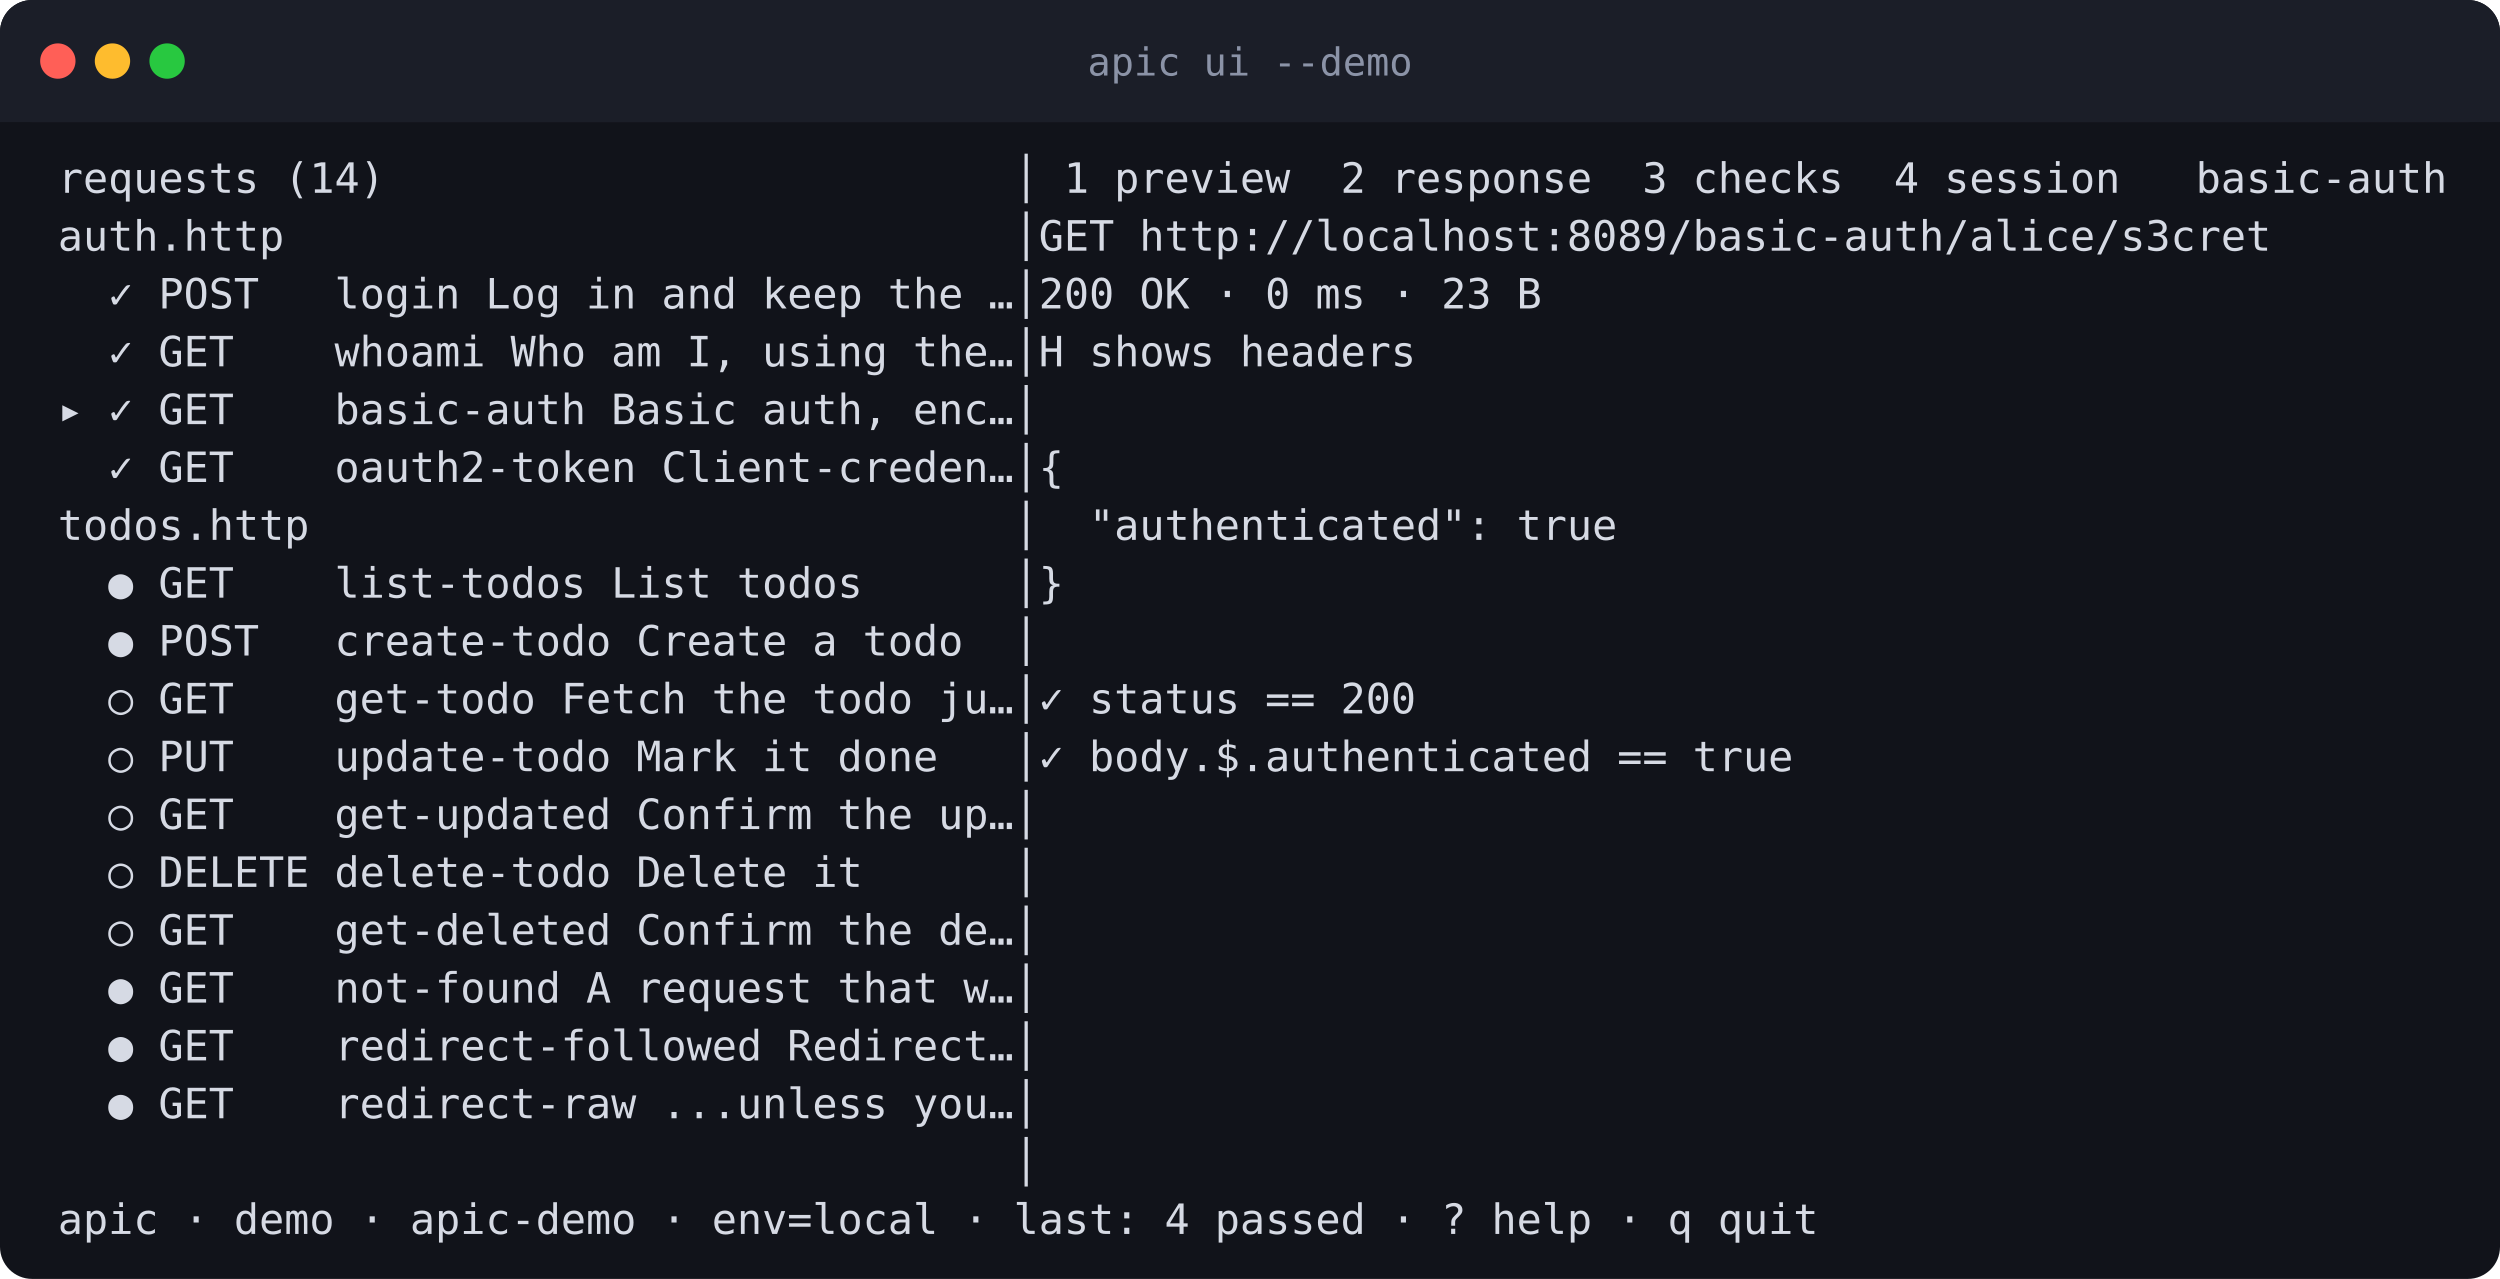
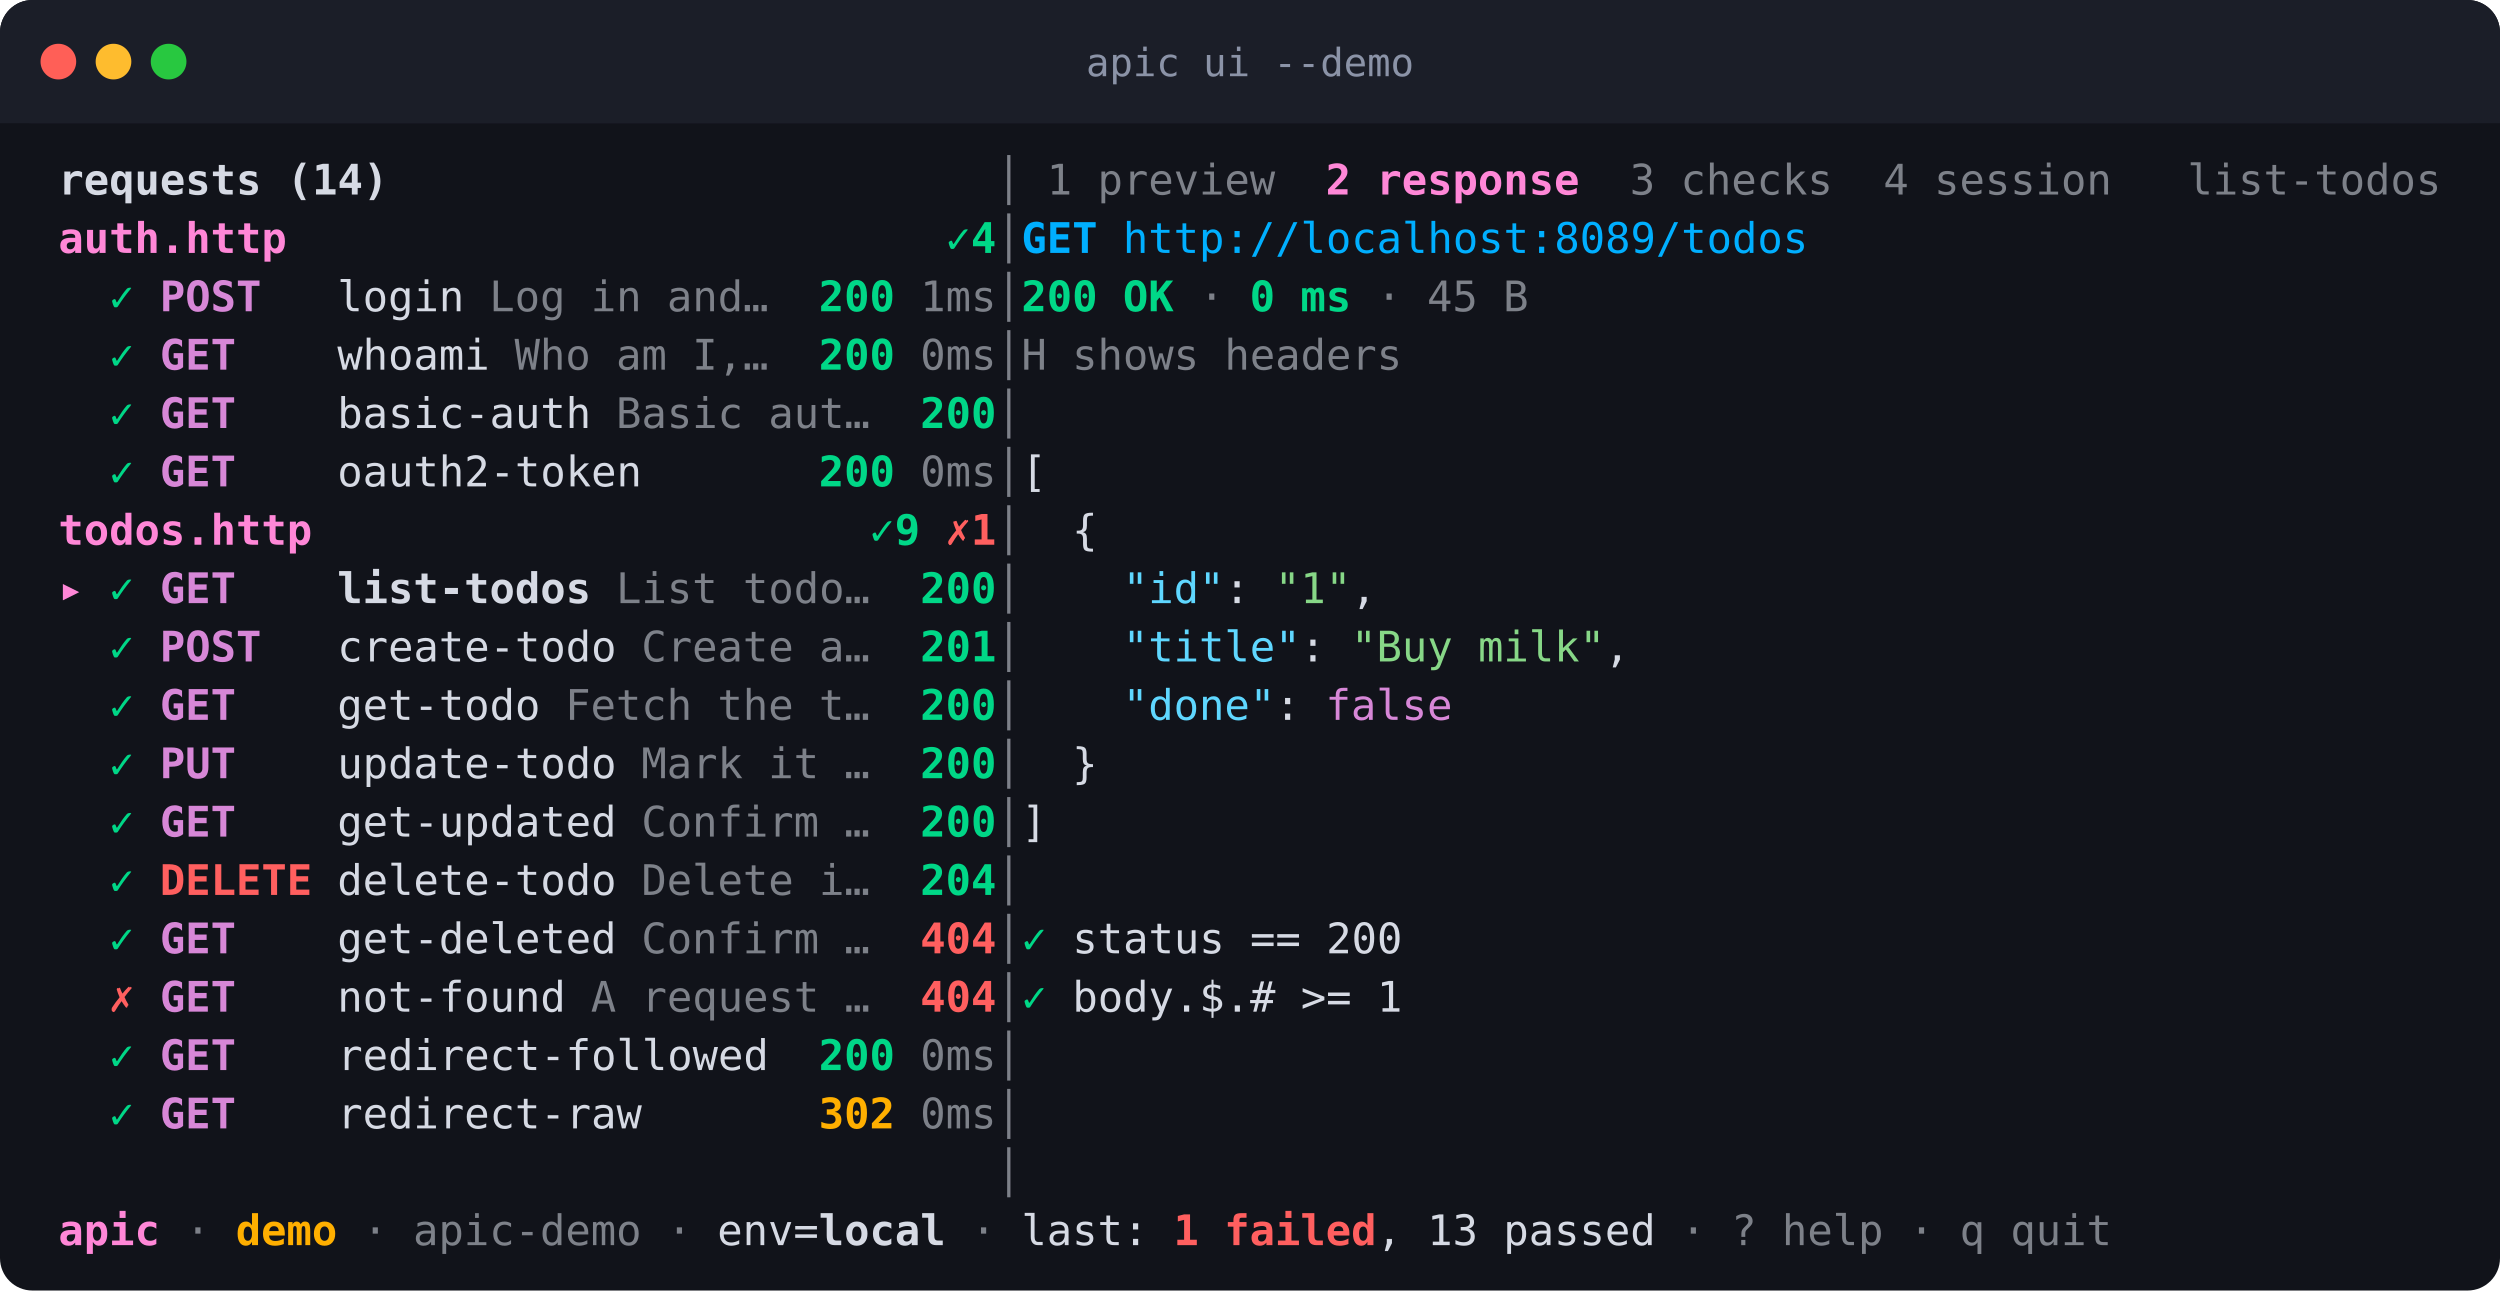
- <svg xmlns="http://www.w3.org/2000/svg" width="778" height="398" viewBox="0 0 778 398" font-family="ui-monospace,SFMono-Regular,Menlo,Consolas,monospace" font-size="13">
-   <rect width="778" height="398" rx="10" fill="#11131a" />
-   <rect width="778" height="38" rx="10" fill="#1b1e28" />
-   <rect y="28" width="778" height="10" fill="#1b1e28" />
-   <circle cx="18" cy="19.0" r="5.5" fill="#ff5f57" />
-   <circle cx="35" cy="19.0" r="5.5" fill="#febc2e" />
-   <circle cx="52" cy="19.0" r="5.5" fill="#28c840" />
-   <text x="389.0" y="23.5" fill="#8b93a7" text-anchor="middle" font-size="12">apic ui --demo</text>
-   <text x="18.0 25.8 33.6 41.5 49.3 57.1 64.9 72.7 80.6 88.4 96.2 104.0 111.8 119.7 127.5 135.3 143.1 150.9 158.8 166.6 174.4 182.2 190.0 197.9 205.7 213.5 221.3 229.1 237.0 244.8 252.6 260.4 268.2 276.1 283.9 291.7 299.5 307.3 315.2 323.0 330.8 338.6 346.4 354.3 362.1 369.9 377.7 385.5 393.4 401.2 409.0 416.8 424.6 432.5 440.3 448.1 455.9 463.7 471.6 479.4 487.2 495.0 502.8 510.7 518.5 526.3 534.1 541.9 549.8 557.6 565.4 573.2 581.0 588.9 596.7 604.5 612.3 620.1 628.0 635.8 643.6 651.4 659.2 667.1 674.9 682.7 690.5 698.3 706.2 714.0 721.8 729.6 737.4 745.3 753.1" y="60.0" fill="#d6dae4" xml:space="preserve">requests (14)                         │ 1 preview  2 response  3 checks  4 session   basic-auth</text>
-   <text x="18.0 25.8 33.6 41.5 49.3 57.1 64.9 72.7 80.6 88.4 96.2 104.0 111.8 119.7 127.5 135.3 143.1 150.9 158.8 166.6 174.4 182.2 190.0 197.9 205.7 213.5 221.3 229.1 237.0 244.8 252.6 260.4 268.2 276.1 283.9 291.7 299.5 307.3 315.2 323.0 330.8 338.6 346.4 354.3 362.1 369.9 377.7 385.5 393.4 401.2 409.0 416.8 424.6 432.5 440.3 448.1 455.9 463.7 471.6 479.4 487.2 495.0 502.8 510.7 518.5 526.3 534.1 541.9 549.8 557.6 565.4 573.2 581.0 588.9 596.7 604.5 612.3 620.1 628.0 635.8 643.6 651.4 659.2 667.1 674.9 682.7 690.5 698.3 706.2 714.0 721.8 729.6 737.4 745.3" y="78.0" fill="#d6dae4" xml:space="preserve">auth.http                             │GET http://localhost:8089/basic-auth/alice/s3cret      </text>
-   <text x="18.0 25.8 33.6 41.5 49.3 57.1 64.9 72.7 80.6 88.4 96.2 104.0 111.8 119.7 127.5 135.3 143.1 150.9 158.8 166.6 174.4 182.2 190.0 197.9 205.7 213.5 221.3 229.1 237.0 244.8 252.6 260.4 268.2 276.1 283.9 291.7 299.5 307.3 315.2 323.0 330.8 338.6 346.4 354.3 362.1 369.9 377.7 385.5 393.4 401.2 409.0 416.8 424.6 432.5 440.3 448.1 455.9 463.7 471.6 479.4 487.2 495.0 502.8 510.7 518.5 526.3 534.1 541.9 549.8 557.6 565.4 573.2 581.0 588.9 596.7 604.5 612.3 620.1 628.0 635.8 643.6 651.4 659.2 667.1 674.9 682.7 690.5 698.3 706.2 714.0 721.8 729.6 737.4 745.3 753.1" y="96.0" fill="#d6dae4" xml:space="preserve">  ✓ POST   login Log in and keep the …│200 OK · 0 ms · 23 B                                    </text>
-   <text x="18.0 25.8 33.6 41.5 49.3 57.1 64.9 72.7 80.6 88.4 96.2 104.0 111.8 119.7 127.5 135.3 143.1 150.9 158.8 166.6 174.4 182.2 190.0 197.9 205.7 213.5 221.3 229.1 237.0 244.8 252.6 260.4 268.2 276.1 283.9 291.7 299.5 307.3 315.2 323.0 330.8 338.6 346.4 354.3 362.1 369.9 377.7 385.5 393.4 401.2 409.0 416.8 424.6 432.5 440.3 448.1 455.9 463.7 471.6 479.4 487.2 495.0 502.8 510.7 518.5 526.3 534.1 541.9 549.8 557.6 565.4 573.2 581.0 588.9 596.7 604.5 612.3 620.1 628.0 635.8 643.6 651.4 659.2 667.1 674.9 682.7 690.5 698.3 706.2 714.0 721.8 729.6 737.4 745.3 753.1" y="114.0" fill="#d6dae4" xml:space="preserve">  ✓ GET    whoami Who am I, using the…│H shows headers                                         </text>
-   <text x="18.0 25.8 33.6 41.5 49.3 57.1 64.9 72.7 80.6 88.4 96.2 104.0 111.8 119.7 127.5 135.3 143.1 150.9 158.8 166.6 174.4 182.2 190.0 197.9 205.7 213.5 221.3 229.1 237.0 244.8 252.6 260.4 268.2 276.1 283.9 291.7 299.5 307.3 315.2 323.0 330.8 338.6 346.4 354.3 362.1 369.9 377.7 385.5 393.4 401.2 409.0 416.8 424.6 432.5 440.3 448.1 455.9 463.7 471.6 479.4 487.2 495.0 502.8 510.7 518.5 526.3 534.1 541.9 549.8 557.6 565.4 573.2 581.0 588.9 596.7 604.5 612.3 620.1 628.0 635.8 643.6 651.4 659.2 667.1 674.9 682.7 690.5 698.3 706.2 714.0 721.8 729.6 737.4 745.3 753.1" y="132.0" fill="#d6dae4" xml:space="preserve">▸ ✓ GET    basic-auth Basic auth, enc…│                                                        </text>
-   <text x="18.0 25.8 33.6 41.5 49.3 57.1 64.9 72.7 80.6 88.4 96.2 104.0 111.8 119.7 127.5 135.3 143.1 150.9 158.8 166.6 174.4 182.2 190.0 197.9 205.7 213.5 221.3 229.1 237.0 244.8 252.6 260.4 268.2 276.1 283.9 291.7 299.5 307.3 315.2 323.0 330.8 338.6 346.4 354.3 362.1 369.9 377.7 385.5 393.4 401.2 409.0 416.8 424.6 432.5 440.3 448.1 455.9 463.7 471.6 479.4 487.2 495.0 502.8 510.7 518.5 526.3 534.1 541.9 549.8 557.6 565.4 573.2 581.0 588.9 596.7 604.5 612.3 620.1 628.0 635.8 643.6 651.4 659.2 667.1 674.9 682.7 690.5 698.3 706.2 714.0 721.8 729.6 737.4 745.3 753.1" y="150.0" fill="#d6dae4" xml:space="preserve">  ✓ GET    oauth2-token Client-creden…│{                                                       </text>
-   <text x="18.0 25.8 33.6 41.5 49.3 57.1 64.9 72.7 80.6 88.4 96.2 104.0 111.8 119.7 127.5 135.3 143.1 150.9 158.8 166.6 174.4 182.2 190.0 197.9 205.7 213.5 221.3 229.1 237.0 244.8 252.6 260.4 268.2 276.1 283.9 291.7 299.5 307.3 315.2 323.0 330.8 338.6 346.4 354.3 362.1 369.9 377.7 385.5 393.4 401.2 409.0 416.8 424.6 432.5 440.3 448.1 455.9 463.7 471.6 479.4 487.2 495.0 502.8 510.7 518.5 526.3 534.1 541.9 549.8 557.6 565.4 573.2 581.0 588.9 596.7 604.5 612.3 620.1 628.0 635.8 643.6 651.4 659.2 667.1 674.9 682.7 690.5 698.3 706.2 714.0 721.8 729.6 737.4 745.3 753.1" y="168.0" fill="#d6dae4" xml:space="preserve">todos.http                            │  "authenticated": true                                 </text>
-   <text x="18.0 25.8 33.6 41.5 49.3 57.1 64.9 72.7 80.6 88.4 96.2 104.0 111.8 119.7 127.5 135.3 143.1 150.9 158.8 166.6 174.4 182.2 190.0 197.9 205.7 213.5 221.3 229.1 237.0 244.8 252.6 260.4 268.2 276.1 283.9 291.7 299.5 307.3 315.2 323.0 330.8 338.6 346.4 354.3 362.1 369.9 377.7 385.5 393.4 401.2 409.0 416.8 424.6 432.5 440.3 448.1 455.9 463.7 471.6 479.4 487.2 495.0 502.8 510.7 518.5 526.3 534.1 541.9 549.8 557.6 565.4 573.2 581.0 588.9 596.7 604.5 612.3 620.1 628.0 635.8 643.6 651.4 659.2 667.1 674.9 682.7 690.5 698.3 706.2 714.0 721.8 729.6 737.4 745.3 753.1" y="186.0" fill="#d6dae4" xml:space="preserve">  ● GET    list-todos List todos      │}                                                       </text>
-   <text x="18.0 25.8 33.6 41.5 49.3 57.1 64.9 72.7 80.6 88.4 96.2 104.0 111.8 119.7 127.5 135.3 143.1 150.9 158.8 166.6 174.4 182.2 190.0 197.9 205.7 213.5 221.3 229.1 237.0 244.8 252.6 260.4 268.2 276.1 283.9 291.7 299.5 307.3 315.2 323.0 330.8 338.6 346.4 354.3 362.1 369.9 377.7 385.5 393.4 401.2 409.0 416.8 424.6 432.5 440.3 448.1 455.9 463.7 471.6 479.4 487.2 495.0 502.8 510.7 518.5 526.3 534.1 541.9 549.8 557.6 565.4 573.2 581.0 588.9 596.7 604.5 612.3 620.1 628.0 635.8 643.6 651.4 659.2 667.1 674.9 682.7 690.5 698.3 706.2 714.0 721.8 729.6 737.4 745.3 753.1" y="204.0" fill="#d6dae4" xml:space="preserve">  ● POST   create-todo Create a todo  │                                                        </text>
-   <text x="18.0 25.8 33.6 41.5 49.3 57.1 64.9 72.7 80.6 88.4 96.2 104.0 111.8 119.7 127.5 135.3 143.1 150.9 158.8 166.6 174.4 182.2 190.0 197.9 205.7 213.5 221.3 229.1 237.0 244.8 252.6 260.4 268.2 276.1 283.9 291.7 299.5 307.3 315.2 323.0 330.8 338.6 346.4 354.3 362.1 369.9 377.7 385.5 393.4 401.2 409.0 416.8 424.6 432.5 440.3 448.1 455.9 463.7 471.6 479.4 487.2 495.0 502.8 510.7 518.5 526.3 534.1 541.9 549.8 557.6 565.4 573.2 581.0 588.9 596.7 604.5 612.3 620.1 628.0 635.8 643.6 651.4 659.2 667.1 674.9 682.7 690.5 698.3 706.2 714.0 721.8 729.6 737.4 745.3 753.1" y="222.0" fill="#d6dae4" xml:space="preserve">  ○ GET    get-todo Fetch the todo ju…│✓ status == 200                                         </text>
-   <text x="18.0 25.8 33.6 41.5 49.3 57.1 64.9 72.7 80.6 88.4 96.2 104.0 111.8 119.7 127.5 135.3 143.1 150.9 158.8 166.6 174.4 182.2 190.0 197.9 205.7 213.5 221.3 229.1 237.0 244.8 252.6 260.4 268.2 276.1 283.9 291.7 299.5 307.3 315.2 323.0 330.8 338.6 346.4 354.3 362.1 369.9 377.7 385.5 393.4 401.2 409.0 416.8 424.6 432.5 440.3 448.1 455.9 463.7 471.6 479.4 487.2 495.0 502.8 510.7 518.5 526.3 534.1 541.9 549.8 557.6 565.4 573.2 581.0 588.9 596.7 604.5 612.3 620.1 628.0 635.8 643.6 651.4 659.2 667.1 674.9 682.7 690.5 698.3 706.2 714.0 721.8 729.6 737.4 745.3 753.1" y="240.0" fill="#d6dae4" xml:space="preserve">  ○ PUT    update-todo Mark it done   │✓ body.$.authenticated == true                          </text>
-   <text x="18.0 25.8 33.6 41.5 49.3 57.1 64.9 72.7 80.6 88.4 96.2 104.0 111.8 119.7 127.5 135.3 143.1 150.9 158.8 166.6 174.4 182.2 190.0 197.9 205.7 213.5 221.3 229.1 237.0 244.8 252.6 260.4 268.2 276.1 283.9 291.7 299.5 307.3 315.2 323.0 330.8 338.6 346.4 354.3 362.1 369.9 377.7 385.5 393.4 401.2 409.0 416.8 424.6 432.5 440.3 448.1 455.9 463.7 471.6 479.4 487.2 495.0 502.8 510.7 518.5 526.3 534.1 541.9 549.8 557.6 565.4 573.2 581.0 588.9 596.7 604.5 612.3 620.1 628.0 635.8 643.6 651.4 659.2 667.1 674.9 682.7 690.5 698.3 706.2 714.0 721.8 729.6 737.4 745.3 753.1" y="258.0" fill="#d6dae4" xml:space="preserve">  ○ GET    get-updated Confirm the up…│                                                        </text>
-   <text x="18.0 25.8 33.6 41.5 49.3 57.1 64.9 72.7 80.6 88.4 96.2 104.0 111.8 119.7 127.5 135.3 143.1 150.9 158.8 166.6 174.4 182.2 190.0 197.9 205.7 213.5 221.3 229.1 237.0 244.8 252.6 260.4 268.2 276.1 283.9 291.7 299.5 307.3 315.2 323.0 330.8 338.6 346.4 354.3 362.1 369.9 377.7 385.5 393.4 401.2 409.0 416.8 424.6 432.5 440.3 448.1 455.9 463.7 471.6 479.4 487.2 495.0 502.8 510.7 518.5 526.3 534.1 541.9 549.8 557.6 565.4 573.2 581.0 588.9 596.7 604.5 612.3 620.1 628.0 635.8 643.6 651.4 659.2 667.1 674.9 682.7 690.5 698.3 706.2 714.0 721.8 729.6 737.4 745.3 753.1" y="276.0" fill="#d6dae4" xml:space="preserve">  ○ DELETE delete-todo Delete it      │                                                        </text>
-   <text x="18.0 25.8 33.6 41.5 49.3 57.1 64.9 72.7 80.6 88.4 96.2 104.0 111.8 119.7 127.5 135.3 143.1 150.9 158.8 166.6 174.4 182.2 190.0 197.9 205.7 213.5 221.3 229.1 237.0 244.8 252.6 260.4 268.2 276.1 283.9 291.7 299.5 307.3 315.2 323.0 330.8 338.6 346.4 354.3 362.1 369.9 377.7 385.5 393.4 401.2 409.0 416.8 424.6 432.5 440.3 448.1 455.9 463.7 471.6 479.4 487.2 495.0 502.8 510.7 518.5 526.3 534.1 541.9 549.8 557.6 565.4 573.2 581.0 588.9 596.7 604.5 612.3 620.1 628.0 635.8 643.6 651.4 659.2 667.1 674.9 682.7 690.5 698.3 706.2 714.0 721.8 729.6 737.4 745.3 753.1" y="294.0" fill="#d6dae4" xml:space="preserve">  ○ GET    get-deleted Confirm the de…│                                                        </text>
-   <text x="18.0 25.8 33.6 41.5 49.3 57.1 64.9 72.7 80.6 88.4 96.2 104.0 111.8 119.7 127.5 135.3 143.1 150.9 158.8 166.6 174.4 182.2 190.0 197.9 205.7 213.5 221.3 229.1 237.0 244.8 252.6 260.4 268.2 276.1 283.9 291.7 299.5 307.3 315.2 323.0 330.8 338.6 346.4 354.3 362.1 369.9 377.7 385.5 393.4 401.2 409.0 416.8 424.6 432.5 440.3 448.1 455.9 463.7 471.6 479.4 487.2 495.0 502.8 510.7 518.5 526.3 534.1 541.9 549.8 557.6 565.4 573.2 581.0 588.9 596.7 604.5 612.3 620.1 628.0 635.8 643.6 651.4 659.2 667.1 674.9 682.7 690.5 698.3 706.2 714.0 721.8 729.6 737.4 745.3 753.1" y="312.0" fill="#d6dae4" xml:space="preserve">  ● GET    not-found A request that w…│                                                        </text>
-   <text x="18.0 25.8 33.6 41.5 49.3 57.1 64.9 72.7 80.6 88.4 96.2 104.0 111.8 119.7 127.5 135.3 143.1 150.9 158.8 166.6 174.4 182.2 190.0 197.9 205.7 213.5 221.3 229.1 237.0 244.8 252.6 260.4 268.2 276.1 283.9 291.7 299.5 307.3 315.2 323.0 330.8 338.6 346.4 354.3 362.1 369.9 377.7 385.5 393.4 401.2 409.0 416.8 424.6 432.5 440.3 448.1 455.9 463.7 471.6 479.4 487.2 495.0 502.8 510.7 518.5 526.3 534.1 541.9 549.8 557.6 565.4 573.2 581.0 588.9 596.7 604.5 612.3 620.1 628.0 635.8 643.6 651.4 659.2 667.1 674.9 682.7 690.5 698.3 706.2 714.0 721.8 729.6 737.4 745.3 753.1" y="330.0" fill="#d6dae4" xml:space="preserve">  ● GET    redirect-followed Redirect…│                                                        </text>
-   <text x="18.0 25.8 33.6 41.5 49.3 57.1 64.9 72.7 80.6 88.4 96.2 104.0 111.8 119.7 127.5 135.3 143.1 150.9 158.8 166.6 174.4 182.2 190.0 197.9 205.7 213.5 221.3 229.1 237.0 244.8 252.6 260.4 268.2 276.1 283.9 291.7 299.5 307.3 315.2 323.0 330.8 338.6 346.4 354.3 362.1 369.9 377.7 385.5 393.4 401.2 409.0 416.8 424.6 432.5 440.3 448.1 455.9 463.7 471.6 479.4 487.2 495.0 502.8 510.7 518.5 526.3 534.1 541.9 549.8 557.6 565.4 573.2 581.0 588.9 596.7 604.5 612.3 620.1 628.0 635.8 643.6 651.4 659.2 667.1 674.9 682.7 690.5 698.3 706.2 714.0 721.8 729.6 737.4 745.3 753.1" y="348.0" fill="#d6dae4" xml:space="preserve">  ● GET    redirect-raw ...unless you…│                                                        </text>
-   <text x="18.0 25.8 33.6 41.5 49.3 57.1 64.9 72.7 80.6 88.4 96.2 104.0 111.8 119.7 127.5 135.3 143.1 150.9 158.8 166.6 174.4 182.2 190.0 197.9 205.7 213.5 221.3 229.1 237.0 244.8 252.6 260.4 268.2 276.1 283.9 291.7 299.5 307.3 315.2 323.0 330.8 338.6 346.4 354.3 362.1 369.9 377.7 385.5 393.4 401.2 409.0 416.8 424.6 432.5 440.3 448.1 455.9 463.7 471.6 479.4 487.2 495.0 502.8 510.7 518.5 526.3 534.1 541.9 549.8 557.6 565.4 573.2 581.0 588.9 596.7 604.5 612.3 620.1 628.0 635.8 643.6 651.4 659.2 667.1 674.9 682.7 690.5 698.3 706.2 714.0 721.8 729.6 737.4 745.3 753.1" y="366.0" fill="#d6dae4" xml:space="preserve">                                      │                                                        </text>
-   <text x="18.0 25.8 33.6 41.5 49.3 57.1 64.9 72.7 80.6 88.4 96.2 104.0 111.8 119.7 127.5 135.3 143.1 150.9 158.8 166.6 174.4 182.2 190.0 197.9 205.7 213.5 221.3 229.1 237.0 244.8 252.6 260.4 268.2 276.1 283.9 291.7 299.5 307.3 315.2 323.0 330.8 338.6 346.4 354.3 362.1 369.9 377.7 385.5 393.4 401.2 409.0 416.8 424.6 432.5 440.3 448.1 455.9 463.7 471.6 479.4 487.2 495.0 502.8 510.7 518.5 526.3 534.1 541.9 549.8 557.6" y="384.0" fill="#d6dae4" xml:space="preserve">apic · demo · apic-demo · env=local · last: 4 passed · ? help · q quit</text>
+ <svg xmlns="http://www.w3.org/2000/svg" width="771" height="398" viewBox="0 0 771 398" font-family="ui-monospace,SFMono-Regular,Menlo,Consolas,monospace" font-size="13">
+   <rect width="771" height="398" rx="10" fill="#11131a" />
+   <rect width="771" height="38" rx="10" fill="#1b1e28" />
+   <rect y="28" width="771" height="10" fill="#1b1e28" />
+   <circle cx="18" cy="19" r="5.5" fill="#ff5f57" />
+   <circle cx="35" cy="19" r="5.5" fill="#febc2e" />
+   <circle cx="52" cy="19" r="5.5" fill="#28c840" />
+   <text x="385.5" y="23.5" fill="#8b93a7" text-anchor="middle" font-size="12">apic ui --demo</text>
+   <text x="18.0 25.8 33.6 41.5 49.3 57.1 64.9 72.7 80.5 88.4 96.2 104.0 111.8" y="60.0" fill="#d6dae4" font-weight="bold" xml:space="preserve">requests (14)</text>
+   <text x="307.2" y="60.0" fill="#d6dae4" opacity="0.55" xml:space="preserve">│</text>
+   <text x="315.0 322.9 330.7 338.5 346.3 354.1 361.9 369.8 377.6 385.4 393.2" y="60.0" fill="#d6dae4" opacity="0.55" xml:space="preserve"> 1 preview </text>
+   <text x="401.0 408.8 416.7 424.5 432.3 440.1 447.9 455.7 463.6 471.4 479.2 487.0" y="60.0" fill="#ff87d7" font-weight="bold" xml:space="preserve"> 2 response </text>
+   <text x="494.8 502.6 510.5 518.3 526.1 533.9 541.7 549.5 557.4 565.2" y="60.0" fill="#d6dae4" opacity="0.55" xml:space="preserve"> 3 checks </text>
+   <text x="573.0 580.8 588.6 596.4 604.3 612.1 619.9 627.7 635.5 643.3 651.2" y="60.0" fill="#d6dae4" opacity="0.55" xml:space="preserve"> 4 session </text>
+   <text x="674.6 682.4 690.2 698.1 705.9 713.7 721.5 729.3 737.1 745.0" y="60.0" fill="#d6dae4" opacity="0.55" xml:space="preserve">list-todos</text>
+   <text x="18.0 25.8 33.6 41.5 49.3 57.1 64.9 72.7 80.5" y="78.0" fill="#ff87d7" font-weight="bold" xml:space="preserve">auth.http</text>
+   <text x="291.6 299.4" y="78.0" fill="#00d787" font-weight="bold" xml:space="preserve">✓4</text>
+   <text x="307.2" y="78.0" fill="#d6dae4" opacity="0.55" xml:space="preserve">│</text>
+   <text x="315.0 322.9 330.7" y="78.0" fill="#00afff" font-weight="bold" xml:space="preserve">GET</text>
+   <text x="346.3 354.1 361.9 369.8 377.6 385.4 393.2 401.0 408.8 416.7 424.5 432.3 440.1 447.9 455.7 463.6 471.4 479.2 487.0 494.8 502.6 510.5 518.3 526.1 533.9 541.7 549.5" y="78.0" fill="#00afff" xml:space="preserve">http://localhost:8089/todos</text>
+   <text x="33.6" y="96.0" fill="#00d787" font-weight="bold" xml:space="preserve">✓</text>
+   <text x="49.3 57.1 64.9 72.7 80.5 88.4" y="96.0" fill="#d787d7" font-weight="bold" xml:space="preserve">POST  </text>
+   <text x="96.2 104.0 111.8 119.6 127.4 135.3 143.1" y="96.0" fill="#d6dae4" xml:space="preserve"> login </text>
+   <text x="150.9 158.7 166.5 174.3 182.2 190.0 197.8 205.6 213.4 221.2 229.1" y="96.0" fill="#d6dae4" opacity="0.55" xml:space="preserve">Log in and…</text>
+   <text x="252.5 260.3 268.1" y="96.0" fill="#00d787" font-weight="bold" xml:space="preserve">200</text>
+   <text x="283.8 291.6 299.4" y="96.0" fill="#d6dae4" opacity="0.55" xml:space="preserve">1ms</text>
+   <text x="307.2" y="96.0" fill="#d6dae4" opacity="0.55" xml:space="preserve">│</text>
+   <text x="315.0 322.9 330.7 338.5 346.3 354.1" y="96.0" fill="#00d787" font-weight="bold" xml:space="preserve">200 OK</text>
+   <text x="369.8" y="96.0" fill="#d6dae4" opacity="0.55" xml:space="preserve">·</text>
+   <text x="385.4 393.2 401.0 408.8" y="96.0" fill="#00d787" font-weight="bold" xml:space="preserve">0 ms</text>
+   <text x="424.5" y="96.0" fill="#d6dae4" opacity="0.55" xml:space="preserve">·</text>
+   <text x="440.1 447.9 455.7 463.6" y="96.0" fill="#d6dae4" opacity="0.55" xml:space="preserve">45 B</text>
+   <text x="33.6" y="114.0" fill="#00d787" font-weight="bold" xml:space="preserve">✓</text>
+   <text x="49.3 57.1 64.9 72.7 80.5 88.4" y="114.0" fill="#d787d7" font-weight="bold" xml:space="preserve">GET   </text>
+   <text x="96.2 104.0 111.8 119.6 127.4 135.3 143.1 150.9" y="114.0" fill="#d6dae4" xml:space="preserve"> whoami </text>
+   <text x="158.7 166.5 174.3 182.2 190.0 197.8 205.6 213.4 221.2 229.1" y="114.0" fill="#d6dae4" opacity="0.55" xml:space="preserve">Who am I,…</text>
+   <text x="252.5 260.3 268.1" y="114.0" fill="#00d787" font-weight="bold" xml:space="preserve">200</text>
+   <text x="283.8 291.6 299.4" y="114.0" fill="#d6dae4" opacity="0.55" xml:space="preserve">0ms</text>
+   <text x="307.2" y="114.0" fill="#d6dae4" opacity="0.55" xml:space="preserve">│</text>
+   <text x="315.0 322.9 330.7 338.5 346.3 354.1 361.9 369.8 377.6 385.4 393.2 401.0 408.8 416.7 424.5" y="114.0" fill="#d6dae4" opacity="0.55" xml:space="preserve">H shows headers</text>
+   <text x="33.6" y="132.0" fill="#00d787" font-weight="bold" xml:space="preserve">✓</text>
+   <text x="49.3 57.1 64.9 72.7 80.5 88.4" y="132.0" fill="#d787d7" font-weight="bold" xml:space="preserve">GET   </text>
+   <text x="96.2 104.0 111.8 119.6 127.4 135.3 143.1 150.9 158.7 166.5 174.3 182.2" y="132.0" fill="#d6dae4" xml:space="preserve"> basic-auth </text>
+   <text x="190.0 197.8 205.6 213.4 221.2 229.1 236.9 244.7 252.5 260.3" y="132.0" fill="#d6dae4" opacity="0.55" xml:space="preserve">Basic aut…</text>
+   <text x="283.8 291.6 299.4" y="132.0" fill="#00d787" font-weight="bold" xml:space="preserve">200</text>
+   <text x="307.2" y="132.0" fill="#d6dae4" opacity="0.55" xml:space="preserve">│</text>
+   <text x="33.6" y="150.0" fill="#00d787" font-weight="bold" xml:space="preserve">✓</text>
+   <text x="49.3 57.1 64.9 72.7 80.5 88.4" y="150.0" fill="#d787d7" font-weight="bold" xml:space="preserve">GET   </text>
+   <text x="96.2 104.0 111.8 119.6 127.4 135.3 143.1 150.9 158.7 166.5 174.3 182.2 190.0 197.8 205.6 213.4 221.2 229.1 236.9 244.7" y="150.0" fill="#d6dae4" xml:space="preserve"> oauth2-token       </text>
+   <text x="252.5 260.3 268.1" y="150.0" fill="#00d787" font-weight="bold" xml:space="preserve">200</text>
+   <text x="283.8 291.6 299.4" y="150.0" fill="#d6dae4" opacity="0.55" xml:space="preserve">0ms</text>
+   <text x="307.2" y="150.0" fill="#d6dae4" opacity="0.55" xml:space="preserve">│</text>
+   <text x="315.0 322.9 330.7 338.5 346.3 354.1 361.9 369.8 377.6 385.4 393.2 401.0 408.8 416.7 424.5 432.3 440.1 447.9 455.7 463.6 471.4 479.2 487.0 494.8 502.6 510.5 518.3 526.1 533.9 541.7 549.5 557.4 565.2 573.0 580.8 588.6 596.4 604.3 612.1 619.9 627.7 635.5 643.3 651.2 659.0 666.8 674.6 682.4 690.2 698.1 705.9 713.7 721.5 729.3 737.1 745.0" y="150.0" fill="#d6dae4" xml:space="preserve">[                                                       </text>
+   <text x="18.0 25.8 33.6 41.5 49.3 57.1 64.9 72.7 80.5 88.4" y="168.0" fill="#ff87d7" font-weight="bold" xml:space="preserve">todos.http</text>
+   <text x="268.1 276.0" y="168.0" fill="#00d787" font-weight="bold" xml:space="preserve">✓9</text>
+   <text x="291.6 299.4" y="168.0" fill="#ff5f5f" font-weight="bold" xml:space="preserve">✗1</text>
+   <text x="307.2" y="168.0" fill="#d6dae4" opacity="0.55" xml:space="preserve">│</text>
+   <text x="315.0 322.9 330.7 338.5 346.3 354.1 361.9 369.8 377.6 385.4 393.2 401.0 408.8 416.7 424.5 432.3 440.1 447.9 455.7 463.6 471.4 479.2 487.0 494.8 502.6 510.5 518.3 526.1 533.9 541.7 549.5 557.4 565.2 573.0 580.8 588.6 596.4 604.3 612.1 619.9 627.7 635.5 643.3 651.2 659.0 666.8 674.6 682.4 690.2 698.1 705.9 713.7 721.5 729.3 737.1 745.0" y="168.0" fill="#d6dae4" xml:space="preserve">  {                                                     </text>
+   <text x="18.0 25.8" y="186.0" fill="#ff87d7" font-weight="bold" xml:space="preserve">▸ </text>
+   <text x="33.6" y="186.0" fill="#00d787" font-weight="bold" xml:space="preserve">✓</text>
+   <text x="49.3 57.1 64.9 72.7 80.5 88.4" y="186.0" fill="#d787d7" font-weight="bold" xml:space="preserve">GET   </text>
+   <text x="104.0 111.8 119.6 127.4 135.3 143.1 150.9 158.7 166.5 174.3" y="186.0" fill="#d6dae4" font-weight="bold" xml:space="preserve">list-todos</text>
+   <text x="190.0 197.8 205.6 213.4 221.2 229.1 236.9 244.7 252.5 260.3" y="186.0" fill="#d6dae4" opacity="0.55" xml:space="preserve">List todo…</text>
+   <text x="283.8 291.6 299.4" y="186.0" fill="#00d787" font-weight="bold" xml:space="preserve">200</text>
+   <text x="307.2" y="186.0" fill="#d6dae4" opacity="0.55" xml:space="preserve">│</text>
+   <text x="346.3 354.1 361.9 369.8" y="186.0" fill="#5fd7ff" xml:space="preserve">"id"</text>
+   <text x="377.6 385.4" y="186.0" fill="#d6dae4" xml:space="preserve">: </text>
+   <text x="393.2 401.0 408.8" y="186.0" fill="#87d787" xml:space="preserve">"1"</text>
+   <text x="416.7 424.5 432.3 440.1 447.9 455.7 463.6 471.4 479.2 487.0 494.8 502.6 510.5 518.3 526.1 533.9 541.7 549.5 557.4 565.2 573.0 580.8 588.6 596.4 604.3 612.1 619.9 627.7 635.5 643.3 651.2 659.0 666.8 674.6 682.4 690.2 698.1 705.9 713.7 721.5 729.3 737.1 745.0" y="186.0" fill="#d6dae4" xml:space="preserve">,                                          </text>
+   <text x="33.6" y="204.0" fill="#00d787" font-weight="bold" xml:space="preserve">✓</text>
+   <text x="49.3 57.1 64.9 72.7 80.5 88.4" y="204.0" fill="#d787d7" font-weight="bold" xml:space="preserve">POST  </text>
+   <text x="96.2 104.0 111.8 119.6 127.4 135.3 143.1 150.9 158.7 166.5 174.3 182.2 190.0" y="204.0" fill="#d6dae4" xml:space="preserve"> create-todo </text>
+   <text x="197.8 205.6 213.4 221.2 229.1 236.9 244.7 252.5 260.3" y="204.0" fill="#d6dae4" opacity="0.55" xml:space="preserve">Create a…</text>
+   <text x="283.8 291.6 299.4" y="204.0" fill="#00d787" font-weight="bold" xml:space="preserve">201</text>
+   <text x="307.2" y="204.0" fill="#d6dae4" opacity="0.55" xml:space="preserve">│</text>
+   <text x="346.3 354.1 361.9 369.8 377.6 385.4 393.2" y="204.0" fill="#5fd7ff" xml:space="preserve">"title"</text>
+   <text x="401.0 408.8" y="204.0" fill="#d6dae4" xml:space="preserve">: </text>
+   <text x="416.7 424.5 432.3 440.1 447.9 455.7 463.6 471.4 479.2 487.0" y="204.0" fill="#87d787" xml:space="preserve">"Buy milk"</text>
+   <text x="494.8 502.6 510.5 518.3 526.1 533.9 541.7 549.5 557.4 565.2 573.0 580.8 588.6 596.4 604.3 612.1 619.9 627.7 635.5 643.3 651.2 659.0 666.8 674.6 682.4 690.2 698.1 705.9 713.7 721.5 729.3 737.1 745.0" y="204.0" fill="#d6dae4" xml:space="preserve">,                                </text>
+   <text x="33.6" y="222.0" fill="#00d787" font-weight="bold" xml:space="preserve">✓</text>
+   <text x="49.3 57.1 64.9 72.7 80.5 88.4" y="222.0" fill="#d787d7" font-weight="bold" xml:space="preserve">GET   </text>
+   <text x="96.2 104.0 111.8 119.6 127.4 135.3 143.1 150.9 158.7 166.5" y="222.0" fill="#d6dae4" xml:space="preserve"> get-todo </text>
+   <text x="174.3 182.2 190.0 197.8 205.6 213.4 221.2 229.1 236.9 244.7 252.5 260.3" y="222.0" fill="#d6dae4" opacity="0.55" xml:space="preserve">Fetch the t…</text>
+   <text x="283.8 291.6 299.4" y="222.0" fill="#00d787" font-weight="bold" xml:space="preserve">200</text>
+   <text x="307.2" y="222.0" fill="#d6dae4" opacity="0.55" xml:space="preserve">│</text>
+   <text x="346.3 354.1 361.9 369.8 377.6 385.4" y="222.0" fill="#5fd7ff" xml:space="preserve">"done"</text>
+   <text x="393.2 401.0" y="222.0" fill="#d6dae4" xml:space="preserve">: </text>
+   <text x="408.8 416.7 424.5 432.3 440.1" y="222.0" fill="#d787d7" xml:space="preserve">false</text>
+   <text x="33.6" y="240.0" fill="#00d787" font-weight="bold" xml:space="preserve">✓</text>
+   <text x="49.3 57.1 64.9 72.7 80.5 88.4" y="240.0" fill="#d787d7" font-weight="bold" xml:space="preserve">PUT   </text>
+   <text x="96.2 104.0 111.8 119.6 127.4 135.3 143.1 150.9 158.7 166.5 174.3 182.2 190.0" y="240.0" fill="#d6dae4" xml:space="preserve"> update-todo </text>
+   <text x="197.8 205.6 213.4 221.2 229.1 236.9 244.7 252.5 260.3" y="240.0" fill="#d6dae4" opacity="0.55" xml:space="preserve">Mark it …</text>
+   <text x="283.8 291.6 299.4" y="240.0" fill="#00d787" font-weight="bold" xml:space="preserve">200</text>
+   <text x="307.2" y="240.0" fill="#d6dae4" opacity="0.55" xml:space="preserve">│</text>
+   <text x="315.0 322.9 330.7 338.5 346.3 354.1 361.9 369.8 377.6 385.4 393.2 401.0 408.8 416.7 424.5 432.3 440.1 447.9 455.7 463.6 471.4 479.2 487.0 494.8 502.6 510.5 518.3 526.1 533.9 541.7 549.5 557.4 565.2 573.0 580.8 588.6 596.4 604.3 612.1 619.9 627.7 635.5 643.3 651.2 659.0 666.8 674.6 682.4 690.2 698.1 705.9 713.7 721.5 729.3 737.1 745.0" y="240.0" fill="#d6dae4" xml:space="preserve">  }                                                     </text>
+   <text x="33.6" y="258.0" fill="#00d787" font-weight="bold" xml:space="preserve">✓</text>
+   <text x="49.3 57.1 64.9 72.7 80.5 88.4" y="258.0" fill="#d787d7" font-weight="bold" xml:space="preserve">GET   </text>
+   <text x="96.2 104.0 111.8 119.6 127.4 135.3 143.1 150.9 158.7 166.5 174.3 182.2 190.0" y="258.0" fill="#d6dae4" xml:space="preserve"> get-updated </text>
+   <text x="197.8 205.6 213.4 221.2 229.1 236.9 244.7 252.5 260.3" y="258.0" fill="#d6dae4" opacity="0.55" xml:space="preserve">Confirm …</text>
+   <text x="283.8 291.6 299.4" y="258.0" fill="#00d787" font-weight="bold" xml:space="preserve">200</text>
+   <text x="307.2" y="258.0" fill="#d6dae4" opacity="0.55" xml:space="preserve">│</text>
+   <text x="315.0 322.9 330.7 338.5 346.3 354.1 361.9 369.8 377.6 385.4 393.2 401.0 408.8 416.7 424.5 432.3 440.1 447.9 455.7 463.6 471.4 479.2 487.0 494.8 502.6 510.5 518.3 526.1 533.9 541.7 549.5 557.4 565.2 573.0 580.8 588.6 596.4 604.3 612.1 619.9 627.7 635.5 643.3 651.2 659.0 666.8 674.6 682.4 690.2 698.1 705.9 713.7 721.5 729.3 737.1 745.0" y="258.0" fill="#d6dae4" xml:space="preserve">]                                                       </text>
+   <text x="33.6" y="276.0" fill="#00d787" font-weight="bold" xml:space="preserve">✓</text>
+   <text x="49.3 57.1 64.9 72.7 80.5 88.4" y="276.0" fill="#ff5f5f" font-weight="bold" xml:space="preserve">DELETE</text>
+   <text x="96.2 104.0 111.8 119.6 127.4 135.3 143.1 150.9 158.7 166.5 174.3 182.2 190.0" y="276.0" fill="#d6dae4" xml:space="preserve"> delete-todo </text>
+   <text x="197.8 205.6 213.4 221.2 229.1 236.9 244.7 252.5 260.3" y="276.0" fill="#d6dae4" opacity="0.55" xml:space="preserve">Delete i…</text>
+   <text x="283.8 291.6 299.4" y="276.0" fill="#00d787" font-weight="bold" xml:space="preserve">204</text>
+   <text x="307.2" y="276.0" fill="#d6dae4" opacity="0.55" xml:space="preserve">│</text>
+   <text x="33.6" y="294.0" fill="#00d787" font-weight="bold" xml:space="preserve">✓</text>
+   <text x="49.3 57.1 64.9 72.7 80.5 88.4" y="294.0" fill="#d787d7" font-weight="bold" xml:space="preserve">GET   </text>
+   <text x="96.2 104.0 111.8 119.6 127.4 135.3 143.1 150.9 158.7 166.5 174.3 182.2 190.0" y="294.0" fill="#d6dae4" xml:space="preserve"> get-deleted </text>
+   <text x="197.8 205.6 213.4 221.2 229.1 236.9 244.7 252.5 260.3" y="294.0" fill="#d6dae4" opacity="0.55" xml:space="preserve">Confirm …</text>
+   <text x="283.8 291.6 299.4" y="294.0" fill="#ff5f5f" font-weight="bold" xml:space="preserve">404</text>
+   <text x="307.2" y="294.0" fill="#d6dae4" opacity="0.55" xml:space="preserve">│</text>
+   <text x="315.0" y="294.0" fill="#00d787" font-weight="bold" xml:space="preserve">✓</text>
+   <text x="322.9 330.7 338.5 346.3 354.1 361.9 369.8 377.6 385.4 393.2 401.0 408.8 416.7 424.5 432.3 440.1 447.9 455.7 463.6 471.4 479.2 487.0 494.8 502.6 510.5 518.3 526.1 533.9 541.7 549.5 557.4 565.2 573.0 580.8 588.6 596.4 604.3 612.1 619.9 627.7 635.5 643.3 651.2 659.0 666.8 674.6 682.4 690.2 698.1 705.9 713.7 721.5 729.3 737.1 745.0" y="294.0" fill="#d6dae4" xml:space="preserve"> status == 200                                         </text>
+   <text x="33.6" y="312.0" fill="#ff5f5f" font-weight="bold" xml:space="preserve">✗</text>
+   <text x="49.3 57.1 64.9 72.7 80.5 88.4" y="312.0" fill="#d787d7" font-weight="bold" xml:space="preserve">GET   </text>
+   <text x="96.2 104.0 111.8 119.6 127.4 135.3 143.1 150.9 158.7 166.5 174.3" y="312.0" fill="#d6dae4" xml:space="preserve"> not-found </text>
+   <text x="182.2 190.0 197.8 205.6 213.4 221.2 229.1 236.9 244.7 252.5 260.3" y="312.0" fill="#d6dae4" opacity="0.55" xml:space="preserve">A request …</text>
+   <text x="283.8 291.6 299.4" y="312.0" fill="#ff5f5f" font-weight="bold" xml:space="preserve">404</text>
+   <text x="307.2" y="312.0" fill="#d6dae4" opacity="0.55" xml:space="preserve">│</text>
+   <text x="315.0" y="312.0" fill="#00d787" font-weight="bold" xml:space="preserve">✓</text>
+   <text x="322.9 330.7 338.5 346.3 354.1 361.9 369.8 377.6 385.4 393.2 401.0 408.8 416.7 424.5 432.3 440.1 447.9 455.7 463.6 471.4 479.2 487.0 494.8 502.6 510.5 518.3 526.1 533.9 541.7 549.5 557.4 565.2 573.0 580.8 588.6 596.4 604.3 612.1 619.9 627.7 635.5 643.3 651.2 659.0 666.8 674.6 682.4 690.2 698.1 705.9 713.7 721.5 729.3 737.1 745.0" y="312.0" fill="#d6dae4" xml:space="preserve"> body.$.# &gt;= 1                                         </text>
+   <text x="33.6" y="330.0" fill="#00d787" font-weight="bold" xml:space="preserve">✓</text>
+   <text x="49.3 57.1 64.9 72.7 80.5 88.4" y="330.0" fill="#d787d7" font-weight="bold" xml:space="preserve">GET   </text>
+   <text x="96.2 104.0 111.8 119.6 127.4 135.3 143.1 150.9 158.7 166.5 174.3 182.2 190.0 197.8 205.6 213.4 221.2 229.1 236.9 244.7" y="330.0" fill="#d6dae4" xml:space="preserve"> redirect-followed  </text>
+   <text x="252.5 260.3 268.1" y="330.0" fill="#00d787" font-weight="bold" xml:space="preserve">200</text>
+   <text x="283.8 291.6 299.4" y="330.0" fill="#d6dae4" opacity="0.55" xml:space="preserve">0ms</text>
+   <text x="307.2" y="330.0" fill="#d6dae4" opacity="0.55" xml:space="preserve">│</text>
+   <text x="33.6" y="348.0" fill="#00d787" font-weight="bold" xml:space="preserve">✓</text>
+   <text x="49.3 57.1 64.9 72.7 80.5 88.4" y="348.0" fill="#d787d7" font-weight="bold" xml:space="preserve">GET   </text>
+   <text x="96.2 104.0 111.8 119.6 127.4 135.3 143.1 150.9 158.7 166.5 174.3 182.2 190.0 197.8 205.6 213.4 221.2 229.1 236.9 244.7" y="348.0" fill="#d6dae4" xml:space="preserve"> redirect-raw       </text>
+   <text x="252.5 260.3 268.1" y="348.0" fill="#ffaf00" font-weight="bold" xml:space="preserve">302</text>
+   <text x="283.8 291.6 299.4" y="348.0" fill="#d6dae4" opacity="0.55" xml:space="preserve">0ms</text>
+   <text x="307.2" y="348.0" fill="#d6dae4" opacity="0.55" xml:space="preserve">│</text>
+   <text x="307.2" y="366.0" fill="#d6dae4" opacity="0.55" xml:space="preserve">│</text>
+   <text x="18.0 25.8 33.6 41.5" y="384.0" fill="#ff87d7" font-weight="bold" xml:space="preserve">apic</text>
+   <text x="49.3 57.1 64.9" y="384.0" fill="#d6dae4" opacity="0.55" xml:space="preserve"> · </text>
+   <text x="72.7 80.5 88.4 96.2" y="384.0" fill="#ffaf00" font-weight="bold" xml:space="preserve">demo</text>
+   <text x="104.0 111.8 119.6" y="384.0" fill="#d6dae4" opacity="0.55" xml:space="preserve"> · </text>
+   <text x="127.4 135.3 143.1 150.9 158.7 166.5 174.3 182.2 190.0" y="384.0" fill="#d6dae4" opacity="0.55" xml:space="preserve">apic-demo</text>
+   <text x="197.8 205.6 213.4" y="384.0" fill="#d6dae4" opacity="0.55" xml:space="preserve"> · </text>
+   <text x="221.2 229.1 236.9 244.7" y="384.0" fill="#d6dae4" xml:space="preserve">env=</text>
+   <text x="252.5 260.3 268.1 276.0 283.8" y="384.0" fill="#d6dae4" font-weight="bold" xml:space="preserve">local</text>
+   <text x="291.6 299.4 307.2" y="384.0" fill="#d6dae4" opacity="0.55" xml:space="preserve"> · </text>
+   <text x="315.0 322.9 330.7 338.5 346.3 354.1" y="384.0" fill="#d6dae4" xml:space="preserve">last: </text>
+   <text x="361.9 369.8 377.6 385.4 393.2 401.0 408.8 416.7" y="384.0" fill="#ff5f5f" font-weight="bold" xml:space="preserve">1 failed</text>
+   <text x="424.5 432.3 440.1 447.9 455.7 463.6 471.4 479.2 487.0 494.8 502.6" y="384.0" fill="#d6dae4" xml:space="preserve">, 13 passed</text>
+   <text x="510.5 518.3 526.1" y="384.0" fill="#d6dae4" opacity="0.55" xml:space="preserve"> · </text>
+   <text x="533.9 541.7 549.5 557.4 565.2 573.0 580.8 588.6 596.4 604.3 612.1 619.9 627.7 635.5 643.3" y="384.0" fill="#d6dae4" opacity="0.55" xml:space="preserve">? help · q quit</text>
</svg>
